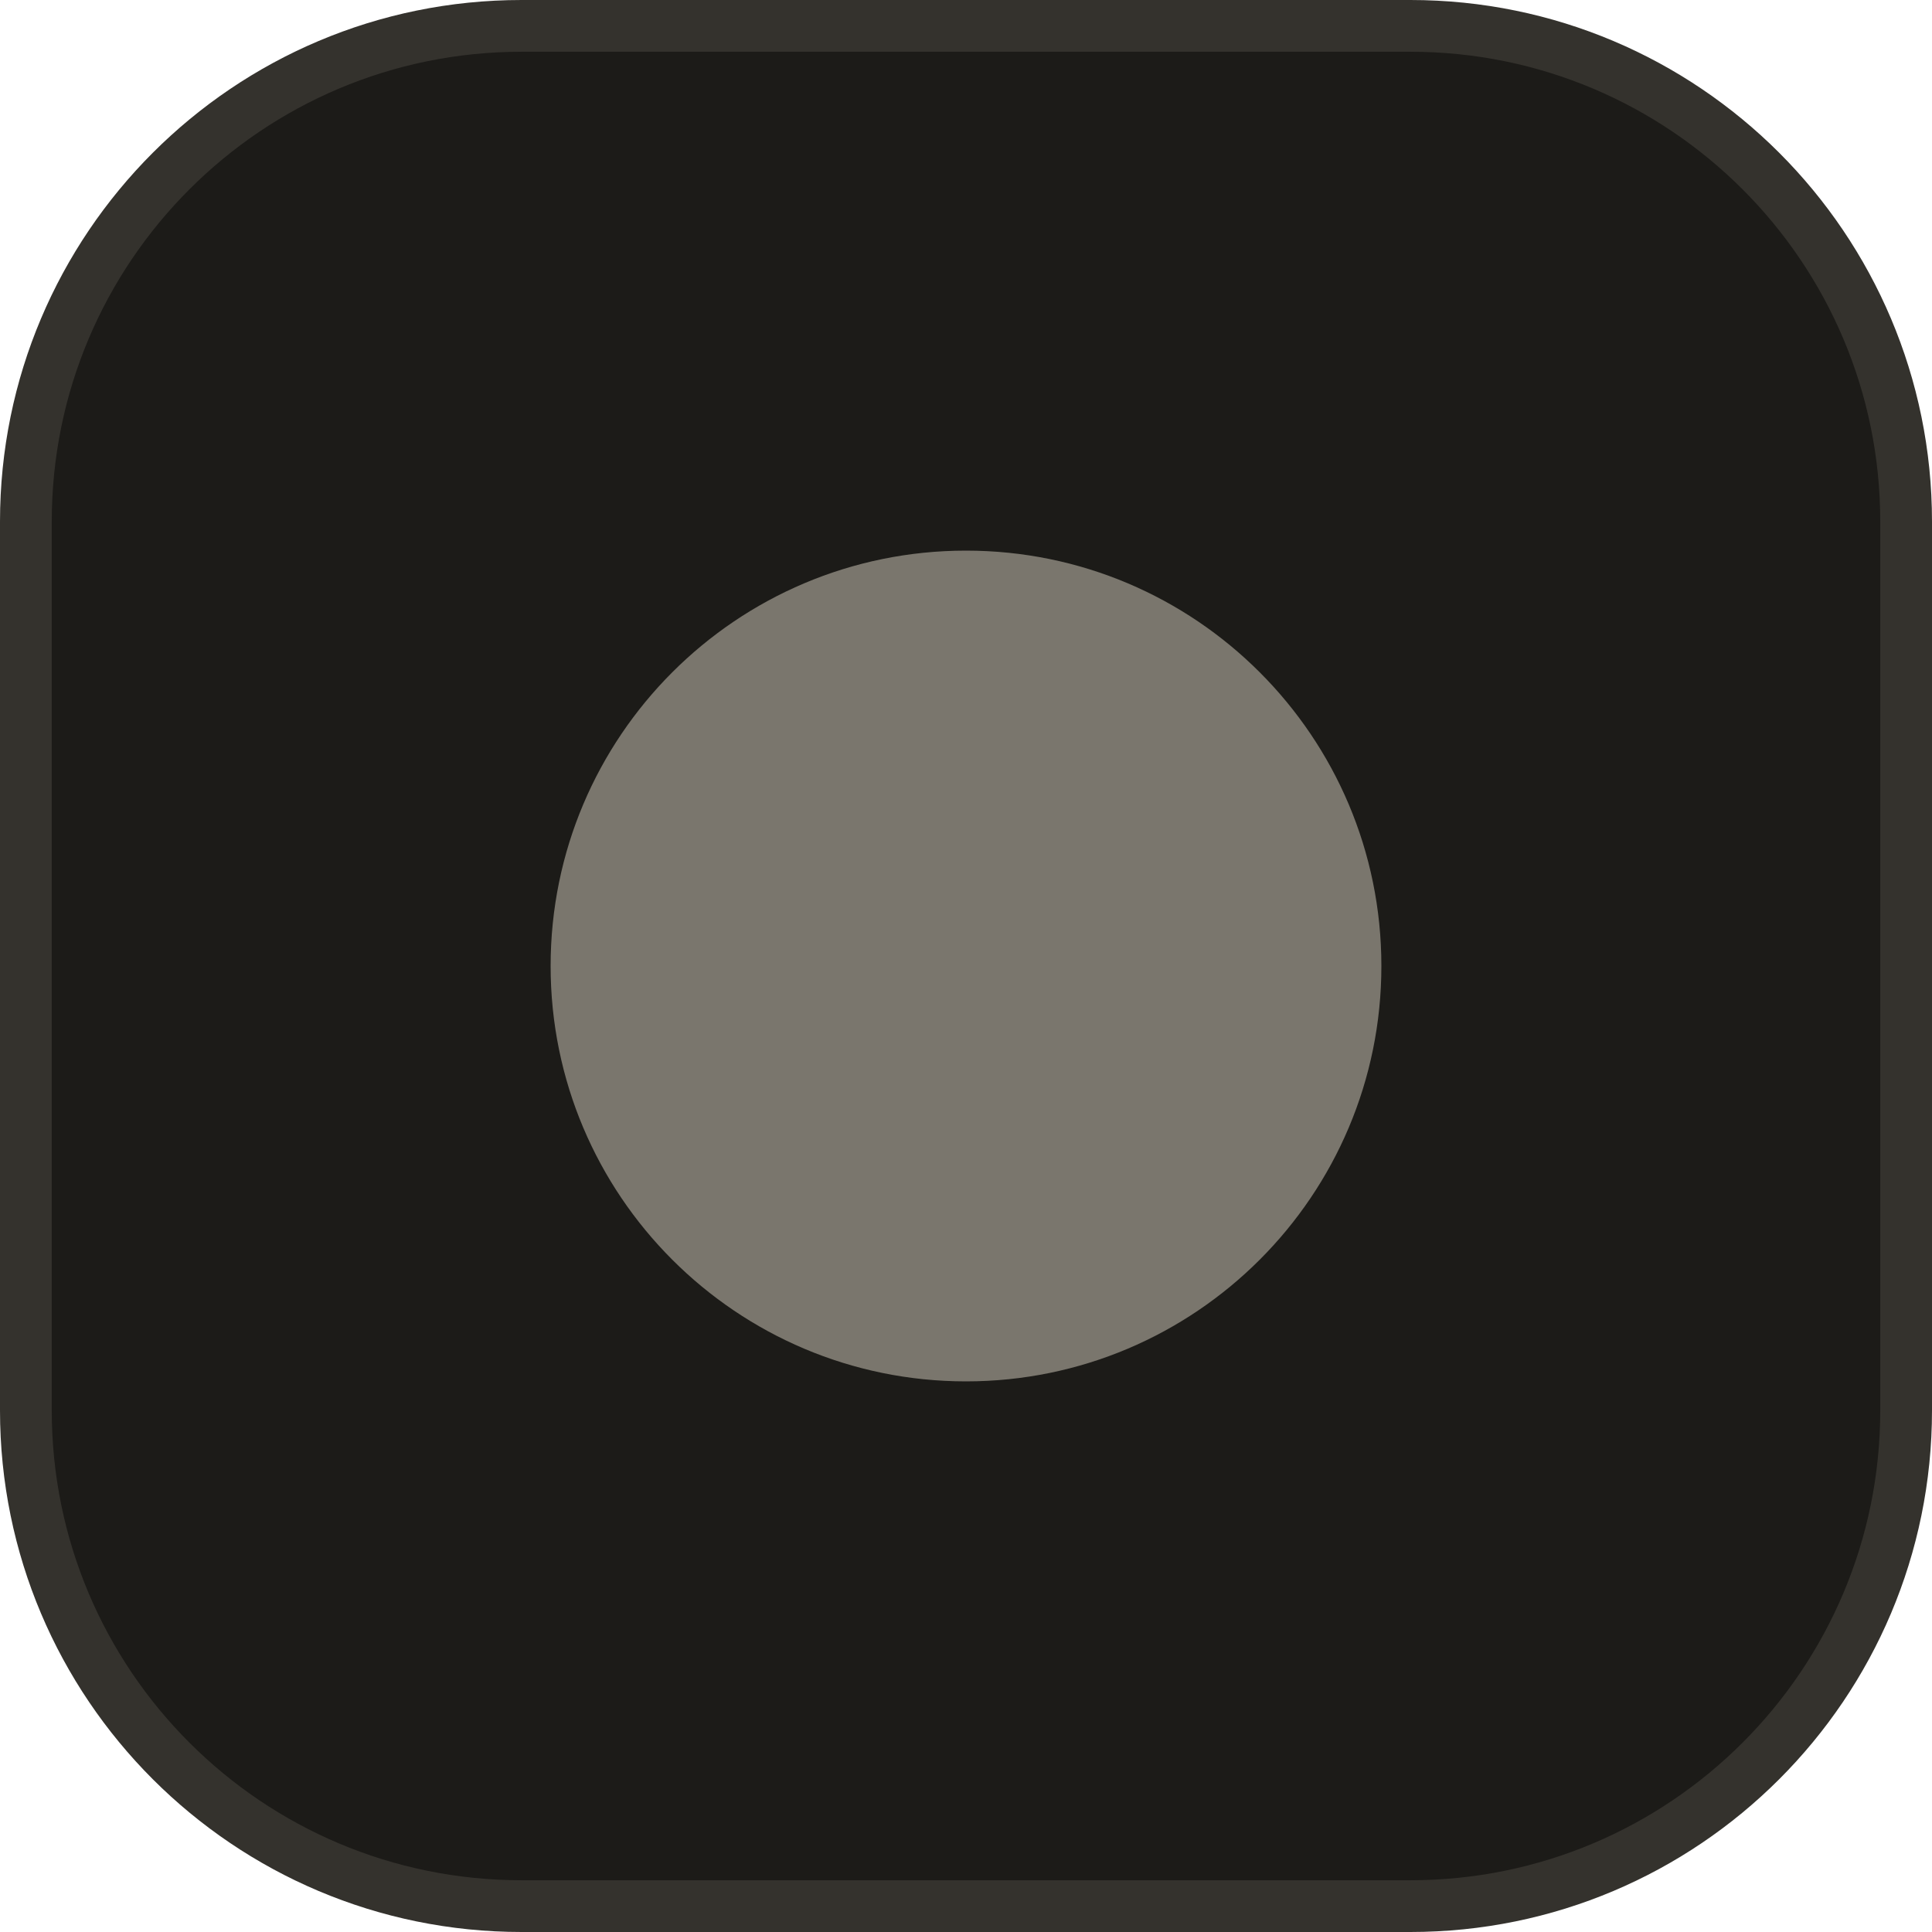
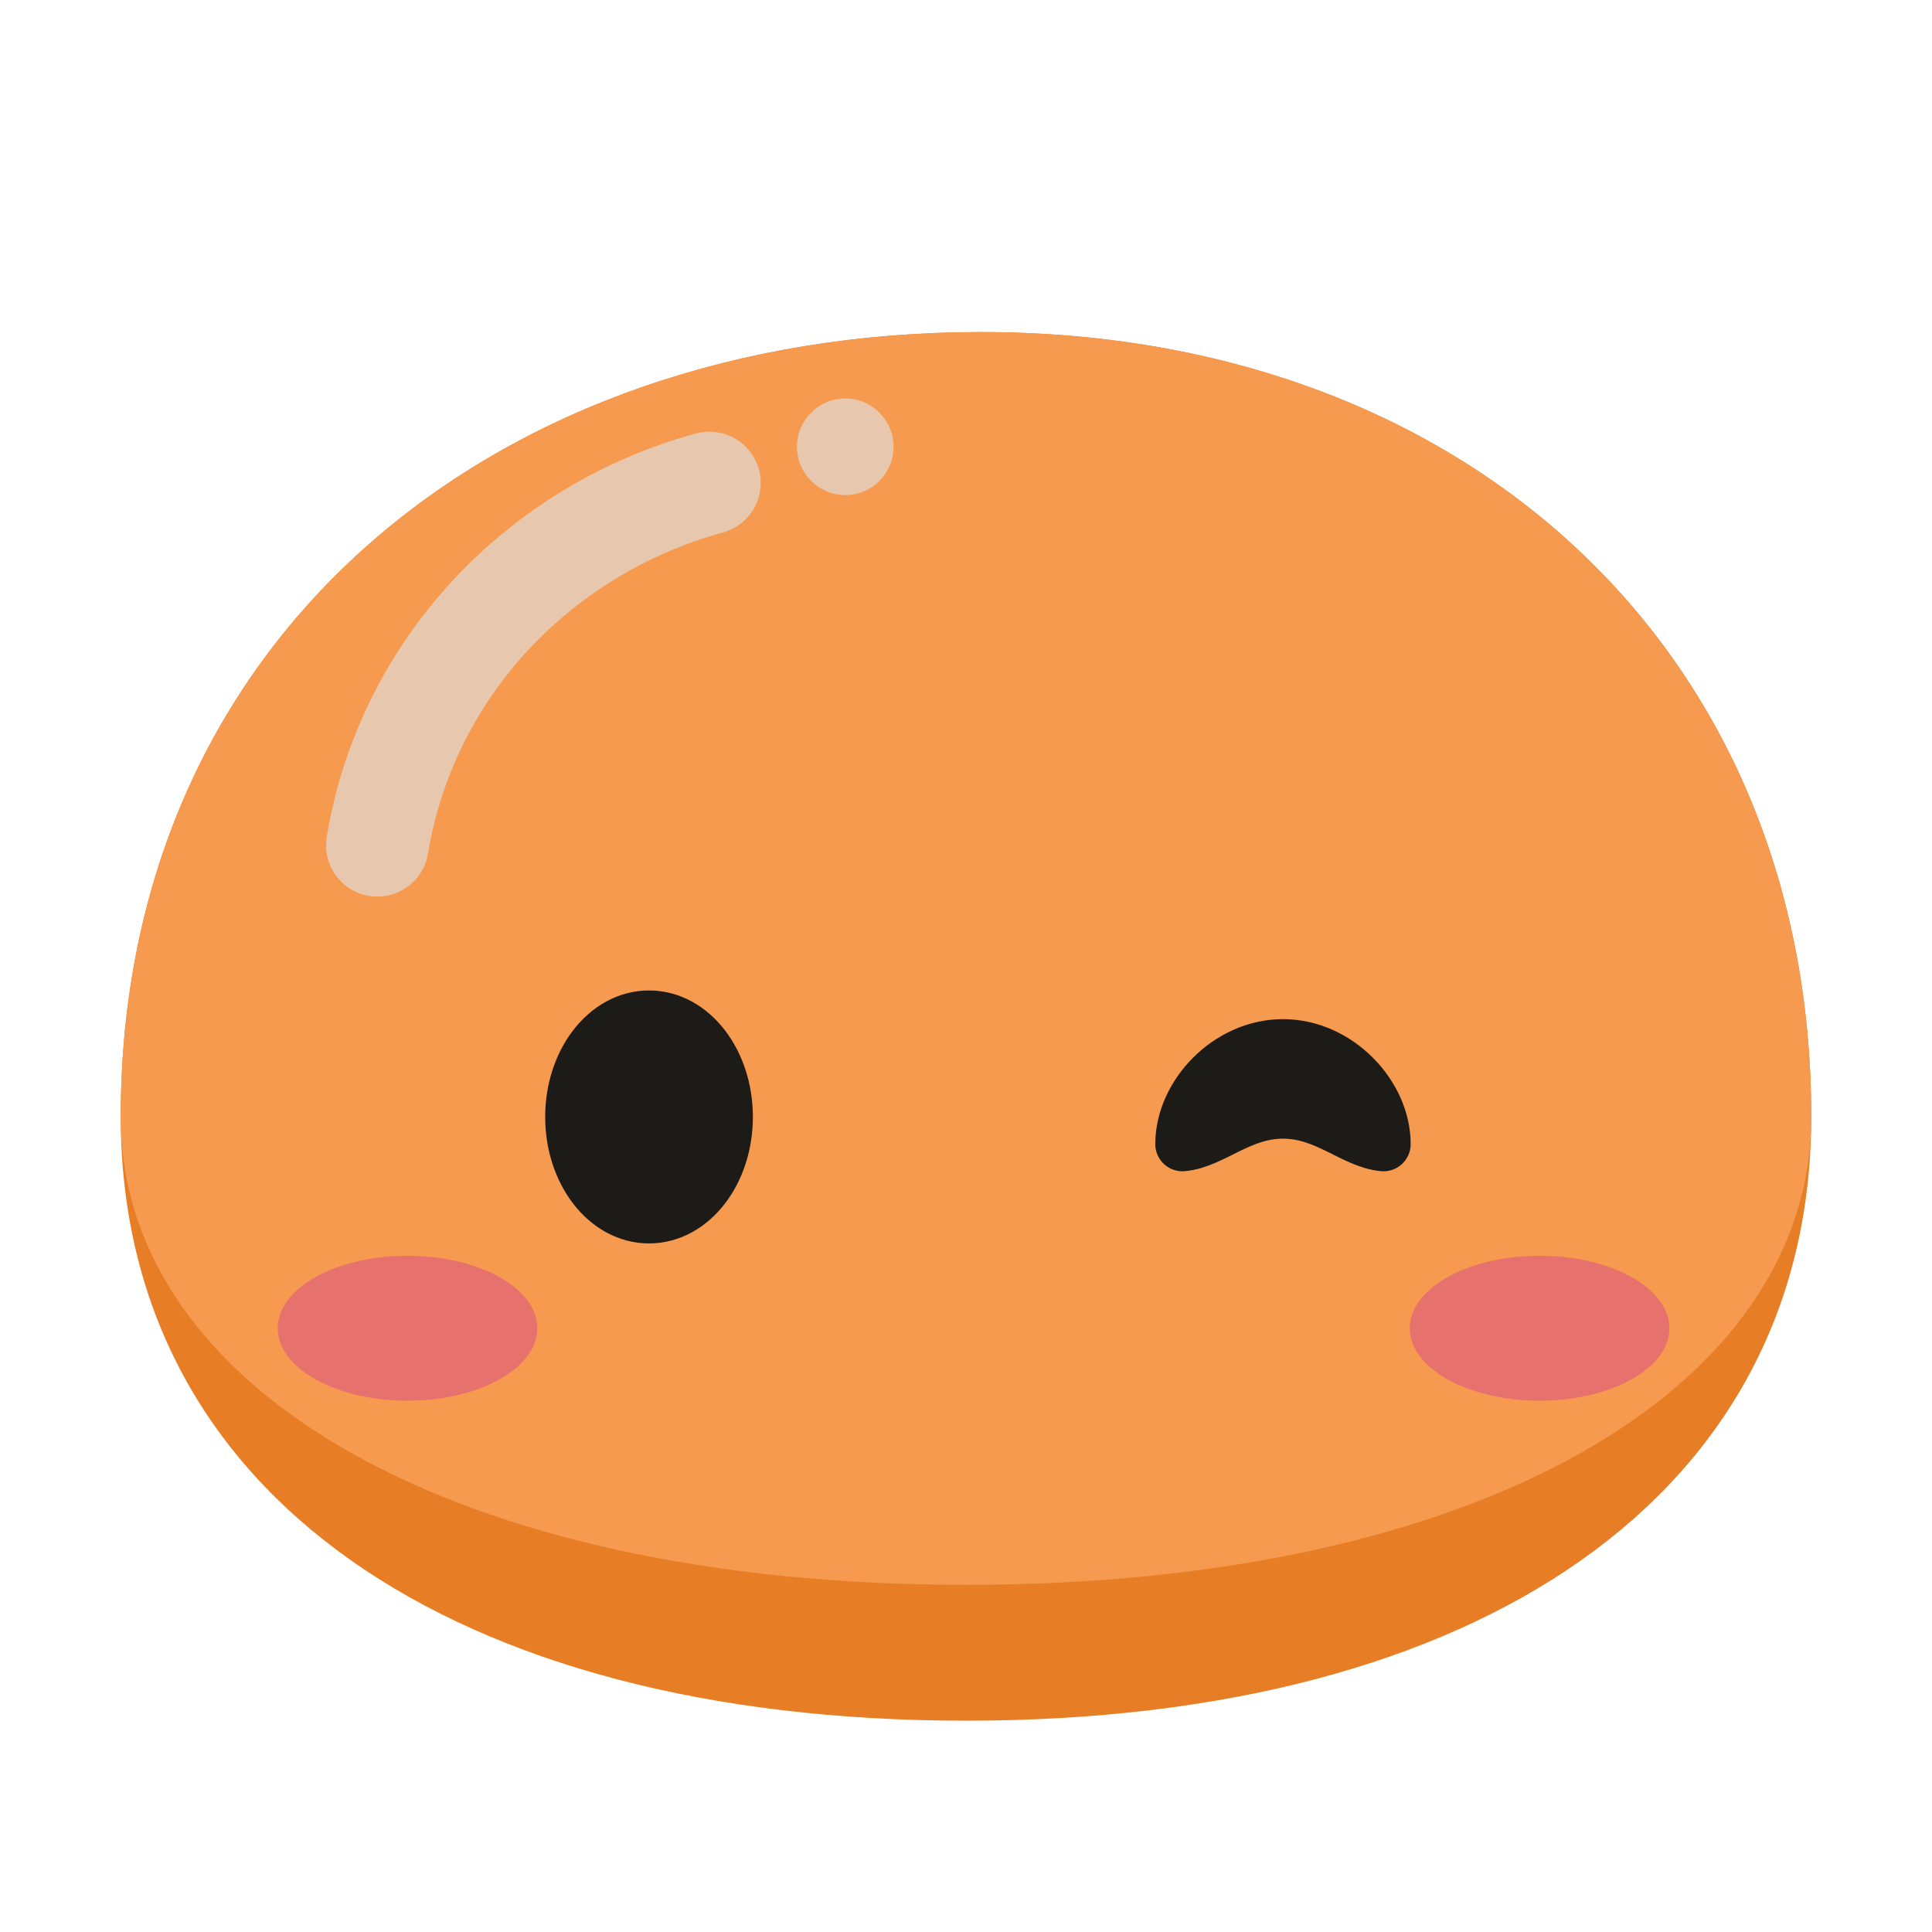
- <svg xmlns="http://www.w3.org/2000/svg" viewBox="0 0 56 56" role="img" aria-label="Dot idle">
-   <rect x="0.75" y="0.75" width="54.5" height="54.5" rx="14.37" fill="#1C1B18" stroke="#34322D" stroke-width="1.5" />
-   <circle cx="28" cy="28" r="12.04" fill="#7A766D" />
+ <svg xmlns="http://www.w3.org/2000/svg" viewBox="0 0 64 64" role="img" aria-label="Dot idle">
+   <path d="M4 37C4 21 16.5 11 32.5 11C48.5 11 60 21.5 60 37C60 49.5 49 57 32 57C15 57 4 49.5 4 37Z" fill="#E77D24" />
+   <path d="M4 37C4 21 16.5 11 32.5 11C48.5 11 60 21.5 60 37C60 46 49 52.5 32 52.5C15 52.5 4 46 4 37Z" fill="#F59A4E" />
+   <path d="M12.5 28C13.5 22 18 17.5 23.5 16" fill="none" stroke="#E7C8AE" stroke-width="3.4" stroke-linecap="round" />
+   <circle cx="28" cy="14.8" r="1.6" fill="#E7C8AE" />
+   <ellipse cx="13.5" cy="44" rx="4.3" ry="2.4" fill="#E0607A" opacity=".7" />
+   <ellipse cx="51" cy="44" rx="4.3" ry="2.4" fill="#E0607A" opacity=".7" />
+   <g fill="#1C1B18" stroke="#1C1B18" stroke-width="1.8" stroke-linejoin="round">
+     <path d="M21.50 33.71C22.91 33.71 24.04 35.19 24.04 37.00C24.04 38.81 22.91 40.29 21.50 40.29C20.09 40.29 18.96 38.81 18.96 37.00C18.96 35.19 20.09 33.71 21.50 33.71Z" />
+     <path d="M42.50 34.66C44.30 34.66 45.83 36.28 45.83 37.90C44.84 37.81 43.94 36.82 42.50 36.82C41.06 36.82 40.16 37.81 39.17 37.90C39.17 36.28 40.70 34.66 42.50 34.66Z" />
+   </g>
</svg>
